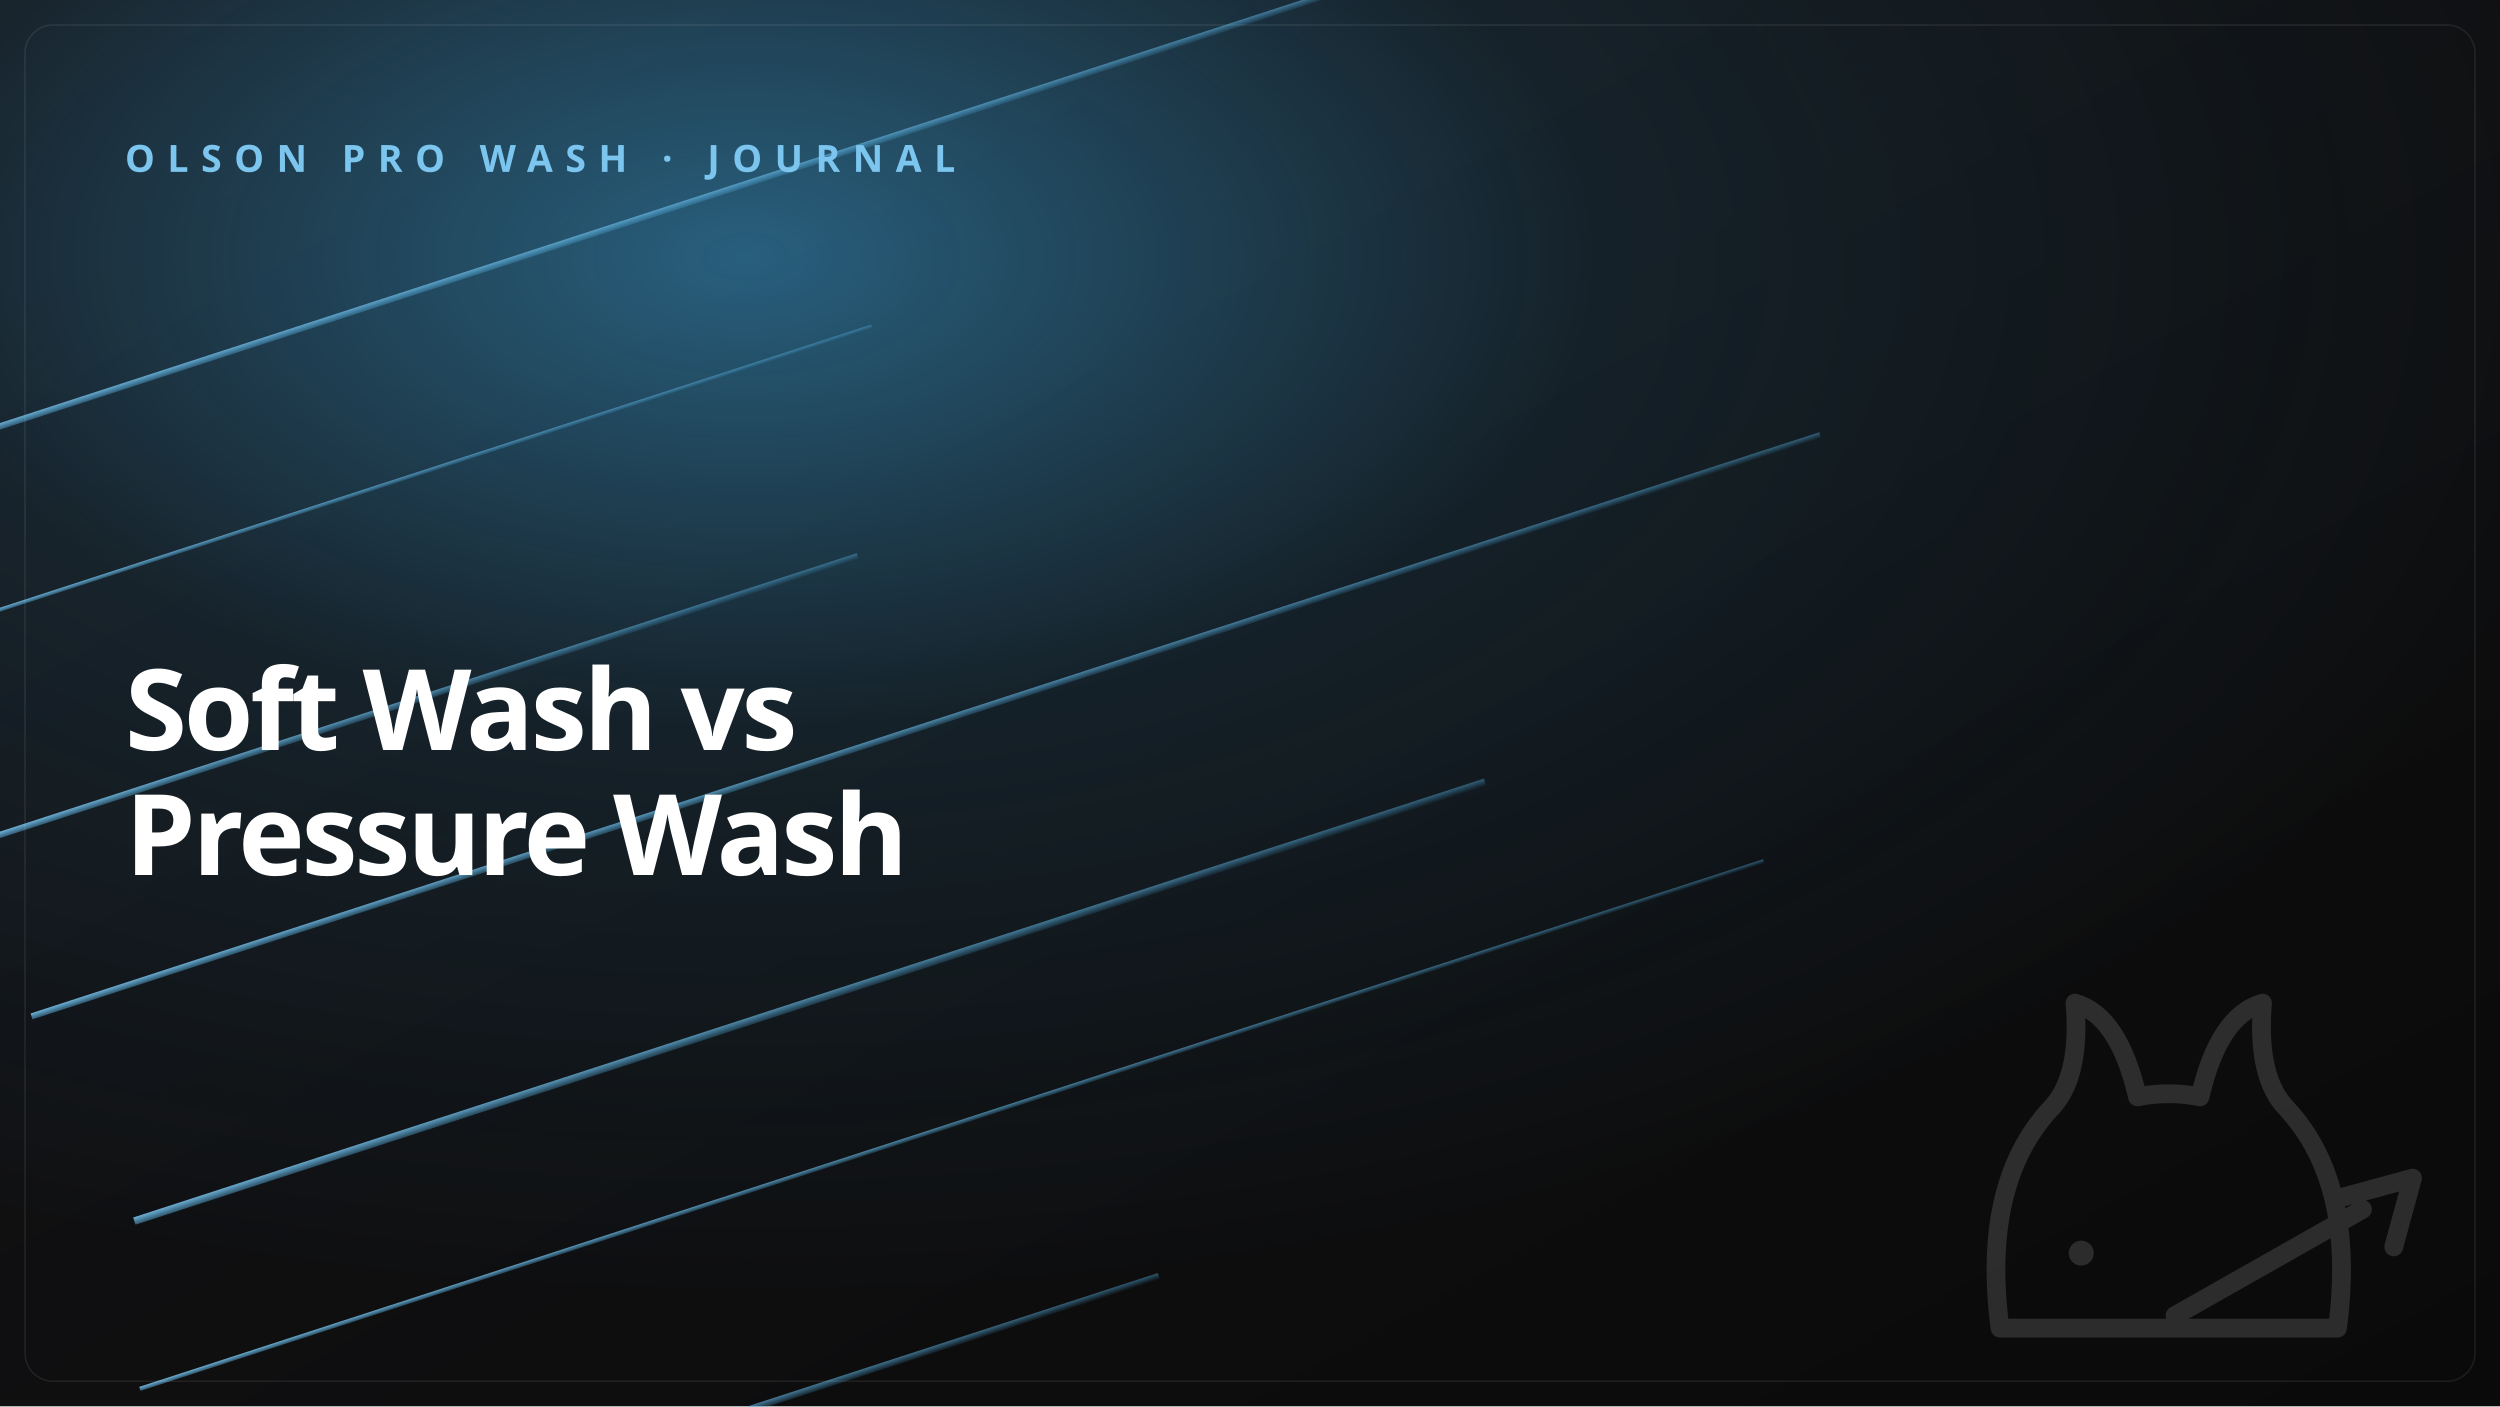
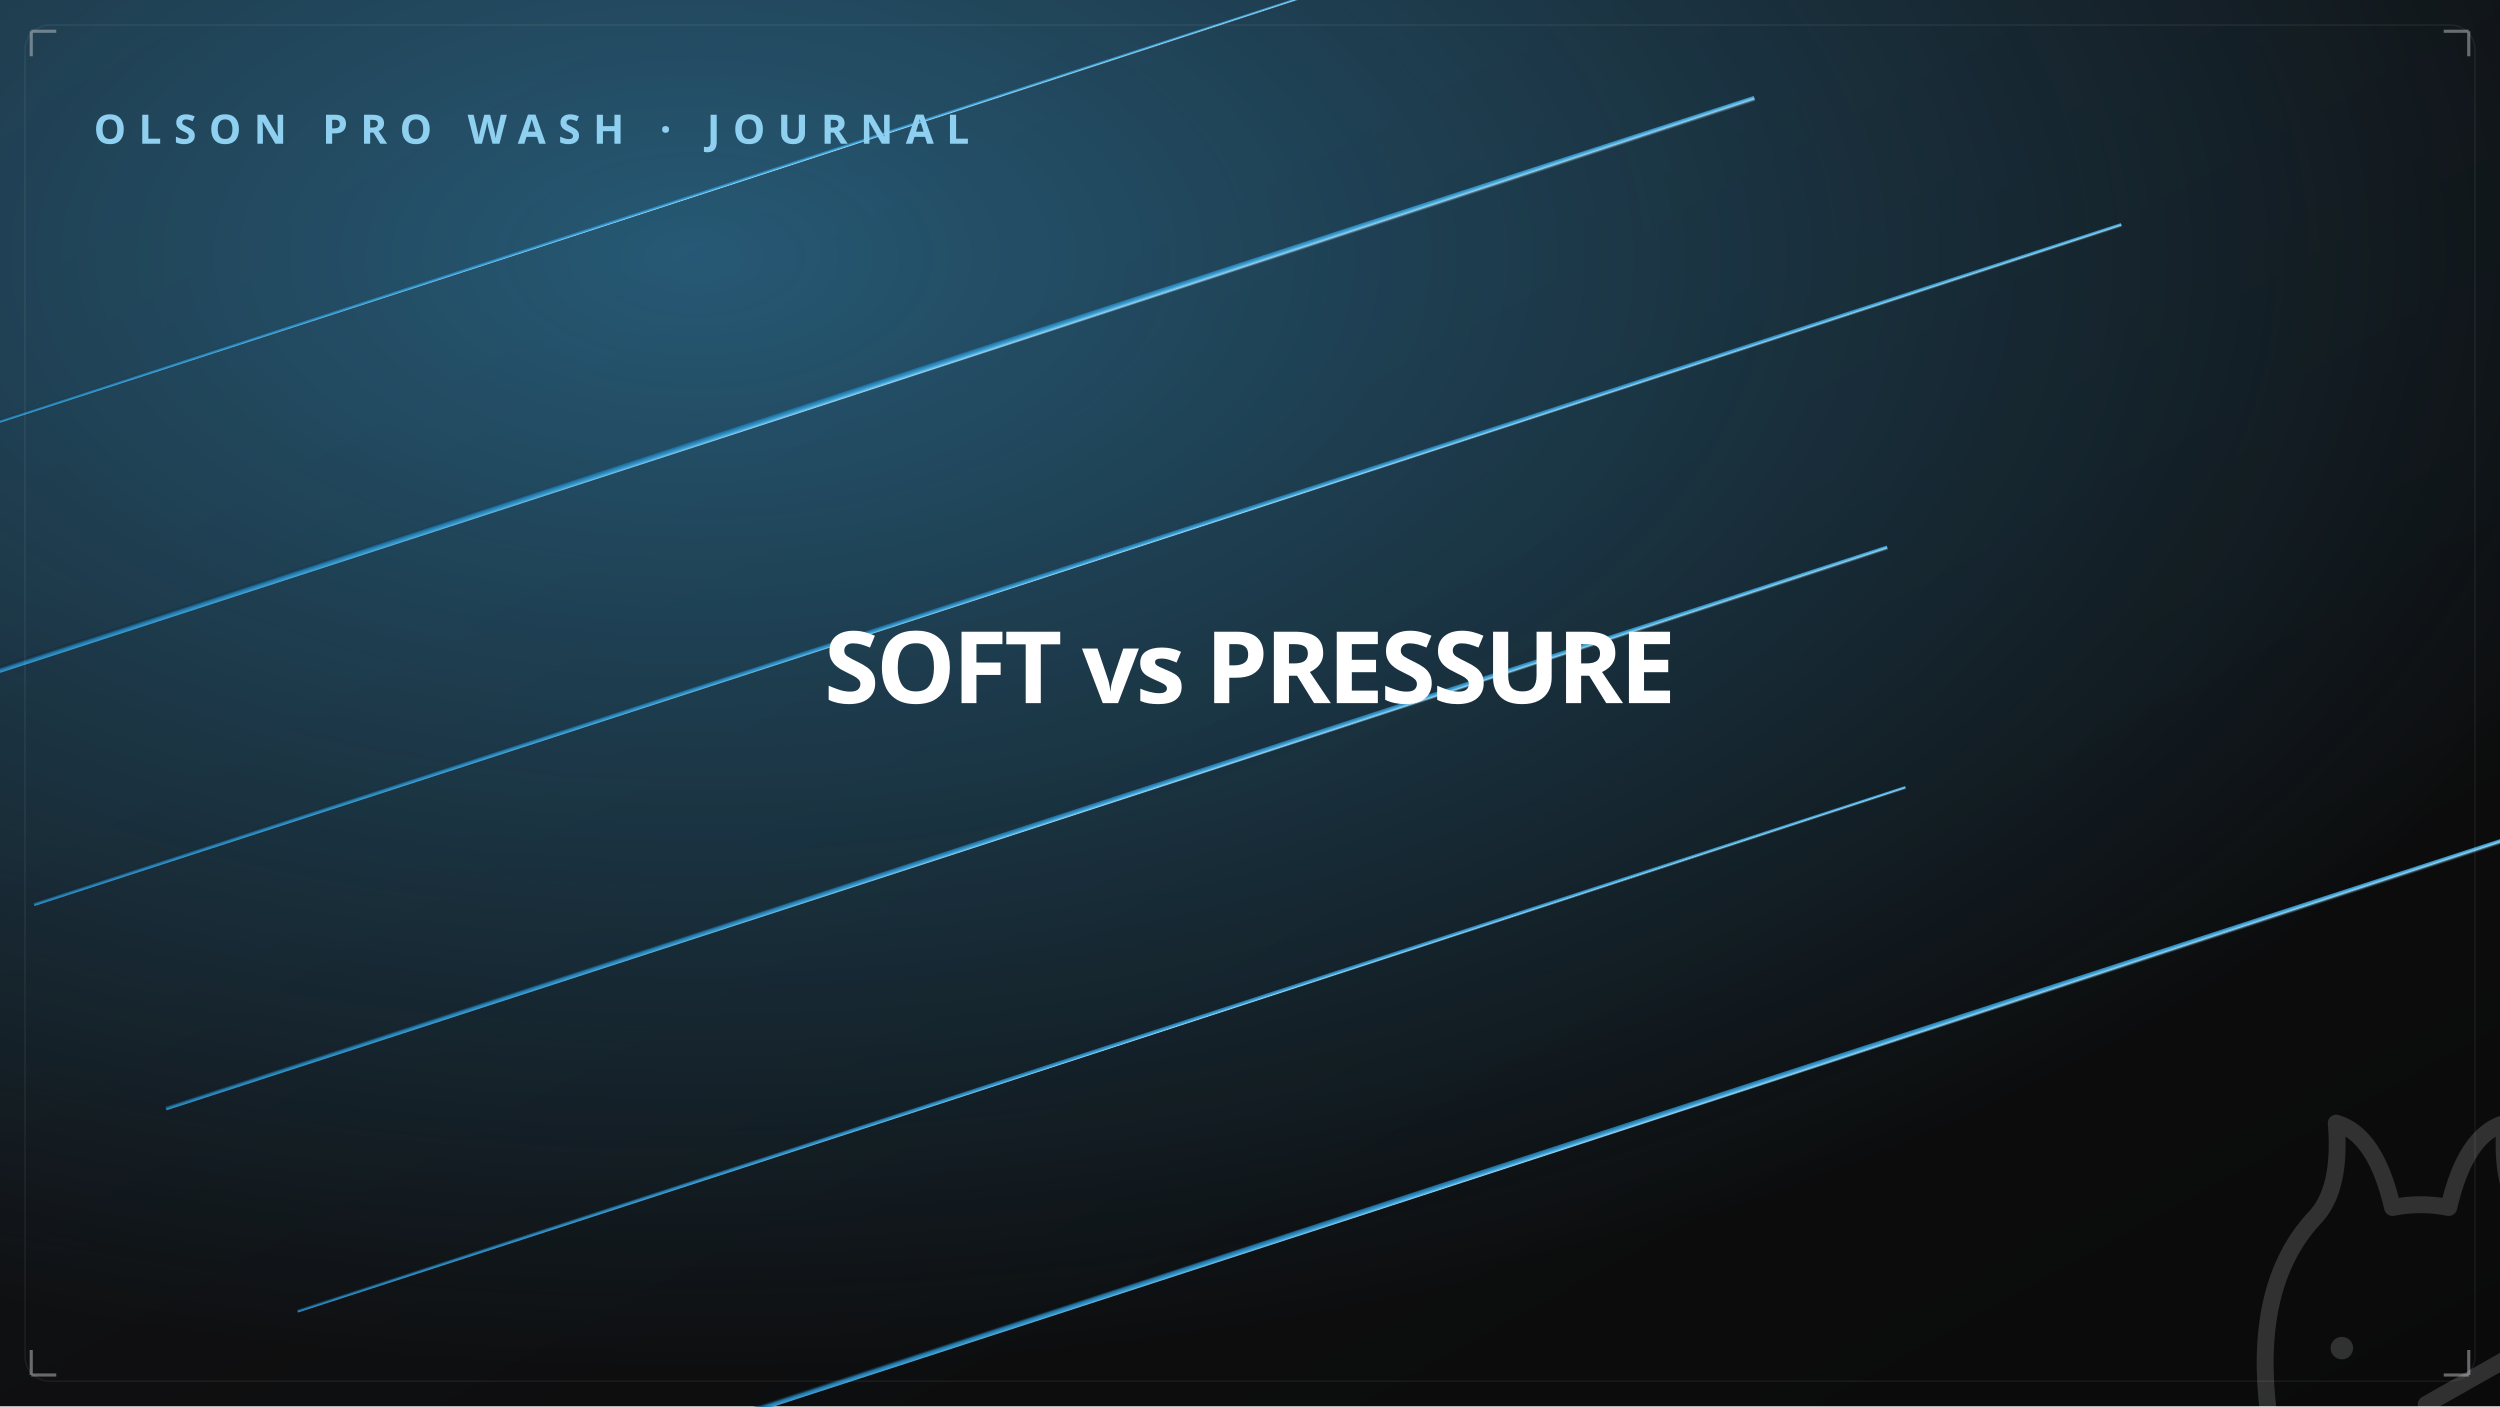
- <svg xmlns="http://www.w3.org/2000/svg" viewBox="0 0 1600 900" width="1600" height="900" role="img">
+ <svg xmlns="http://www.w3.org/2000/svg" viewBox="0 0 1600 900" width="1600" height="900">
  <defs>
-     <linearGradient id="bg-blogsoftvspressuresvg" x1="0" y1="0" x2="1" y2="1">
-       <stop offset="0" stop-color="#141417" />
+     <linearGradient id="bgblogsoftvspressuresvg" x1="0" y1="0" x2="1" y2="1">
+       <stop offset="0" stop-color="#141518" />
      <stop offset="1" stop-color="#0a0a0a" />
    </linearGradient>
-     <radialGradient id="glow-blogsoftvspressuresvg" cx="30%" cy="18%" r="75%">
-       <stop offset="0" stop-color="#3b9fd4" stop-opacity="0.55" />
-       <stop offset="0.45" stop-color="#3b9fd4" stop-opacity="0.12" />
+     <linearGradient id="jetblogsoftvspressuresvg" x1="0" y1="0" x2="1" y2="1">
+       <stop offset="0" stop-color="transparent" />
+       <stop offset="0.30" stop-color="#1f6f9e" />
+       <stop offset="0.55" stop-color="#3b9fd4" />
+       <stop offset="0.72" stop-color="#8fd0f0" />
+       <stop offset="1" stop-color="transparent" />
+     </linearGradient>
+     <radialGradient id="glblogsoftvspressuresvg" cx="28%" cy="18%" r="80%">
+       <stop offset="0" stop-color="#3b9fd4" stop-opacity="0.5" />
      <stop offset="1" stop-color="#3b9fd4" stop-opacity="0" />
    </radialGradient>
-     <linearGradient id="spray-blogsoftvspressuresvg" x1="0" y1="0" x2="1" y2="1">
-       <stop offset="0" stop-color="#7cc5ee" stop-opacity="0.9" />
-       <stop offset="1" stop-color="#3b9fd4" stop-opacity="0" />
-     </linearGradient>
-     <filter id="soft-blogsoftvspressuresvg">
-       <feGaussianBlur stdDeviation="14" />
-     </filter>
  </defs>
-   <rect width="1600" height="900" fill="url(#bg-blogsoftvspressuresvg)" />
-   <rect width="1600" height="900" fill="url(#glow-blogsoftvspressuresvg)" />
-   <rect x="-32.693" y="32.298" width="1309.31" height="4.006" fill="url(#spray-blogsoftvspressuresvg)" transform="rotate(-18 800 450)" />
-   <rect x="6.686" y="144.69" width="637.611" height="2.431" fill="url(#spray-blogsoftvspressuresvg)" transform="rotate(-18 800 450)" />
-   <rect x="10.537" y="280.987" width="579.785" height="3.955" fill="url(#spray-blogsoftvspressuresvg)" transform="rotate(-18 800 450)" />
-   <rect x="-3.596" y="397.724" width="1203.669" height="3.955" fill="url(#spray-blogsoftvspressuresvg)" transform="rotate(-18 800 450)" />
-   <rect x="18.478" y="542.216" width="909.021" height="4.839" fill="url(#spray-blogsoftvspressuresvg)" transform="rotate(-18 800 450)" />
-   <rect x="-11.309" y="646.501" width="1092.826" height="2.689" fill="url(#spray-blogsoftvspressuresvg)" transform="rotate(-18 800 450)" />
-   <rect x="16.662" y="778.683" width="614.585" height="4.197" fill="url(#spray-blogsoftvspressuresvg)" transform="rotate(-18 800 450)" />
-   <rect width="1600" height="900" fill="url(#grain)" opacity="0.05" />
-   <filter id="grain">
-     <feTurbulence type="fractalNoise" baseFrequency="0.9" numOctaves="2" stitchTiles="stitch" />
-     <feColorMatrix type="saturate" values="0" />
-   </filter>
-   <rect x="16" y="16" width="1568" height="868" fill="none" stroke="#ffffff" stroke-opacity="0.08" rx="18" />
-   <g transform="translate(1200 610) scale(2)" fill="none" stroke="#ffffff" stroke-width="6" stroke-linecap="round" stroke-linejoin="round" opacity="0.14">
+   <rect width="1600" height="900" fill="url(#bgblogsoftvspressuresvg)" />
+   <rect width="1600" height="900" fill="url(#glblogsoftvspressuresvg)" />
+   <g transform="rotate(-18 800 450)">
+     <rect x="-60" y="30" width="1083.066" height="2.1" fill="url(#jetblogsoftvspressuresvg)" />
+     <rect x="-20" y="180" width="1246.685" height="4.362" fill="url(#jetblogsoftvspressuresvg)" />
+     <rect x="20" y="330" width="1405.017" height="3.093" fill="url(#jetblogsoftvspressuresvg)" />
+     <rect x="60" y="480" width="1158.681" height="3.549" fill="url(#jetblogsoftvspressuresvg)" />
+     <rect x="100" y="630" width="1082.314" height="2.634" fill="url(#jetblogsoftvspressuresvg)" />
+     <rect x="140" y="780" width="1410.978" height="3.923" fill="url(#jetblogsoftvspressuresvg)" />
+   </g>
+   <rect x="16" y="16" width="1568" height="868" fill="none" stroke="#fff" stroke-opacity="0.06" rx="16" />
+   <path d="M20 20 h16 M20 20 v16" stroke="#c0c4cc" stroke-opacity="0.5" stroke-width="2" fill="none" />
+   <path d="M1580 20 h-16 M1580 20 v16" stroke="#c0c4cc" stroke-opacity="0.5" stroke-width="2" fill="none" />
+   <path d="M20 880 h16 M20 880 v-16" stroke="#c0c4cc" stroke-opacity="0.5" stroke-width="2" fill="none" />
+   <path d="M1580 880 h-16 M1580 880 v-16" stroke="#c0c4cc" stroke-opacity="0.5" stroke-width="2" fill="none" />
+   <g transform="translate(1380 690) scale(1.8)" fill="none" stroke="#fff" stroke-width="6" stroke-linecap="round" stroke-linejoin="round" opacity="0.16">
    <path d="M40 120 q-6 -46 16 -70 q10 -10 8 -34 q14 4 20 30 q10 -2 20 0 q6 -26 20 -30 q-2 24 8 34 q22 24 16 70 z" />
-     <circle cx="66" cy="96" r="4" fill="#ffffff" stroke="none" />
+     <circle cx="66" cy="96" r="4" fill="#fff" stroke="none" />
    <path d="M96 116 l60 -34 M150 78 l22 -6 -6 22" />
  </g>
-   <text x="80" y="110" font-family="Sora, sans-serif" font-size="24" font-weight="700" letter-spacing="8" fill="#7cc5ee">OLSON PRO WASH · JOURNAL</text>
-   <text x="80" y="480" font-family="Sora, sans-serif" font-size="72" font-weight="700" fill="#ffffff" letter-spacing="-2">
-     <tspan x="80" dy="0">Soft Wash vs</tspan>
-     <tspan x="80" dy="80">Pressure Wash</tspan>
-   </text>
+   <text x="60" y="92" font-family="Archivo, Segoe UI, sans-serif" font-size="26" font-weight="700" letter-spacing="8" fill="#8fd0f0">OLSON PRO WASH · JOURNAL</text>
+   <text x="800" y="450" text-anchor="middle" font-family="Archivo, Segoe UI, sans-serif" font-size="64" font-weight="800" fill="#fff" letter-spacing="-2">SOFT vs PRESSURE</text>
</svg>
